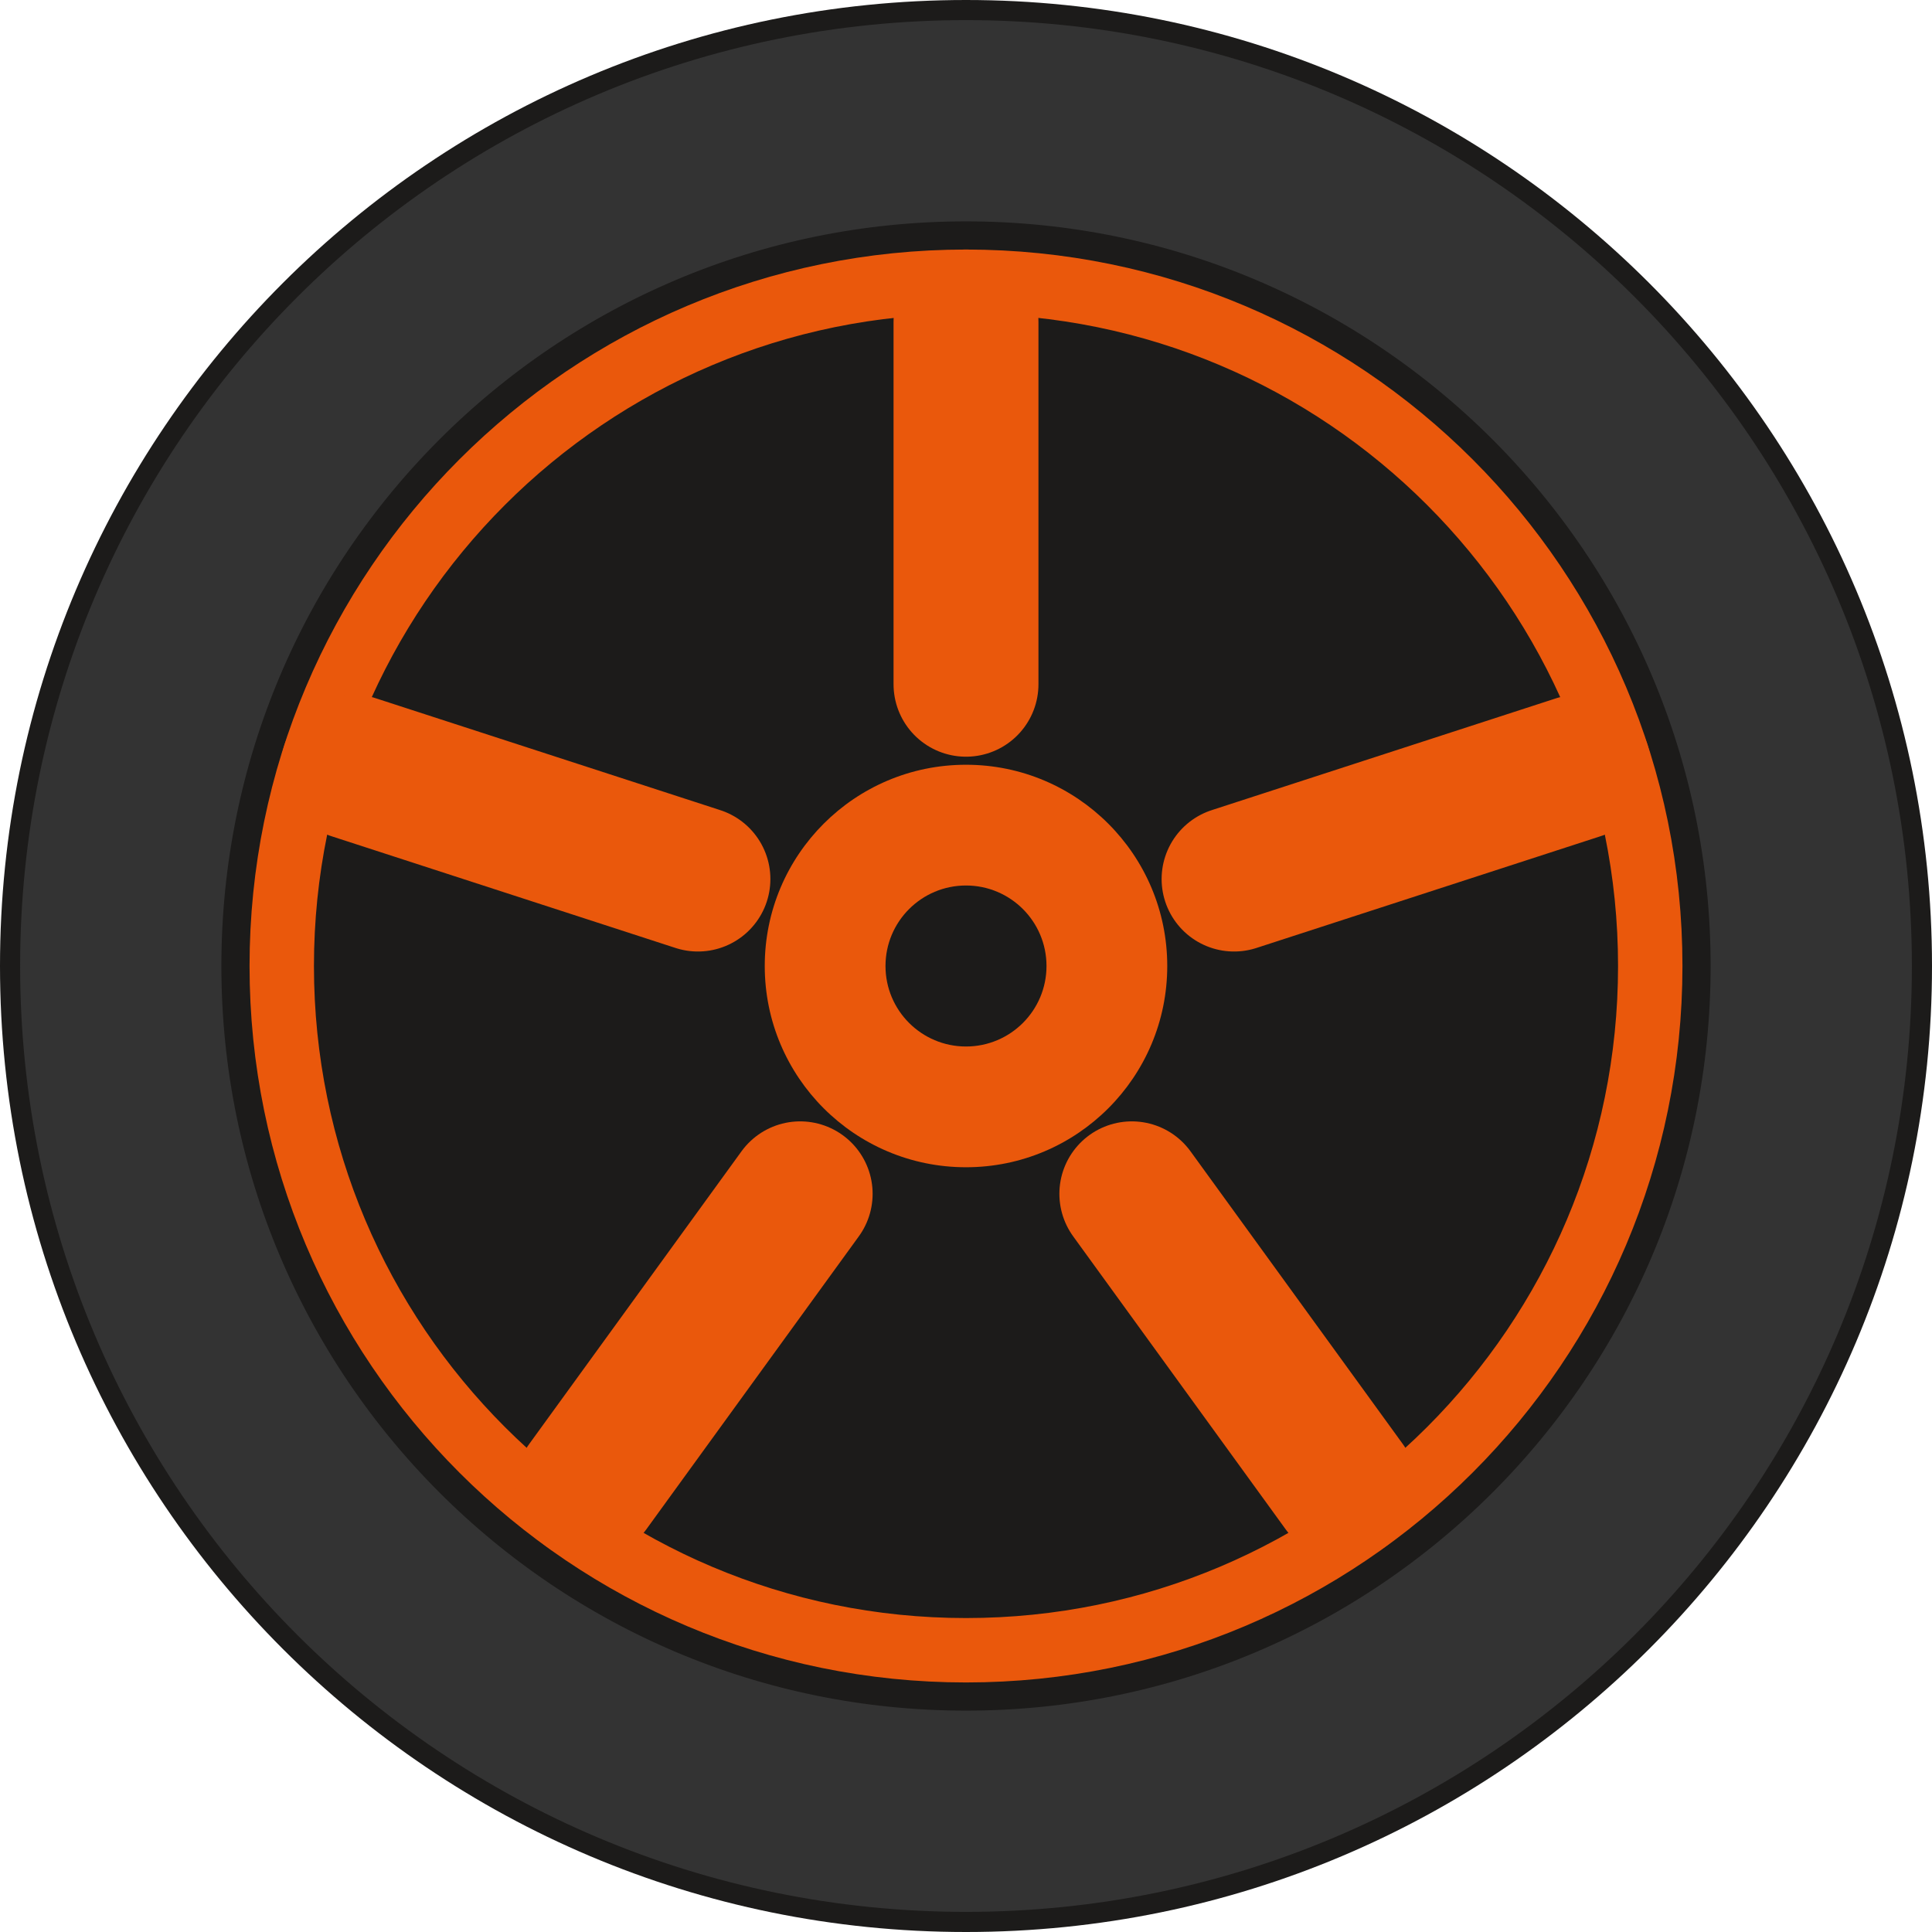
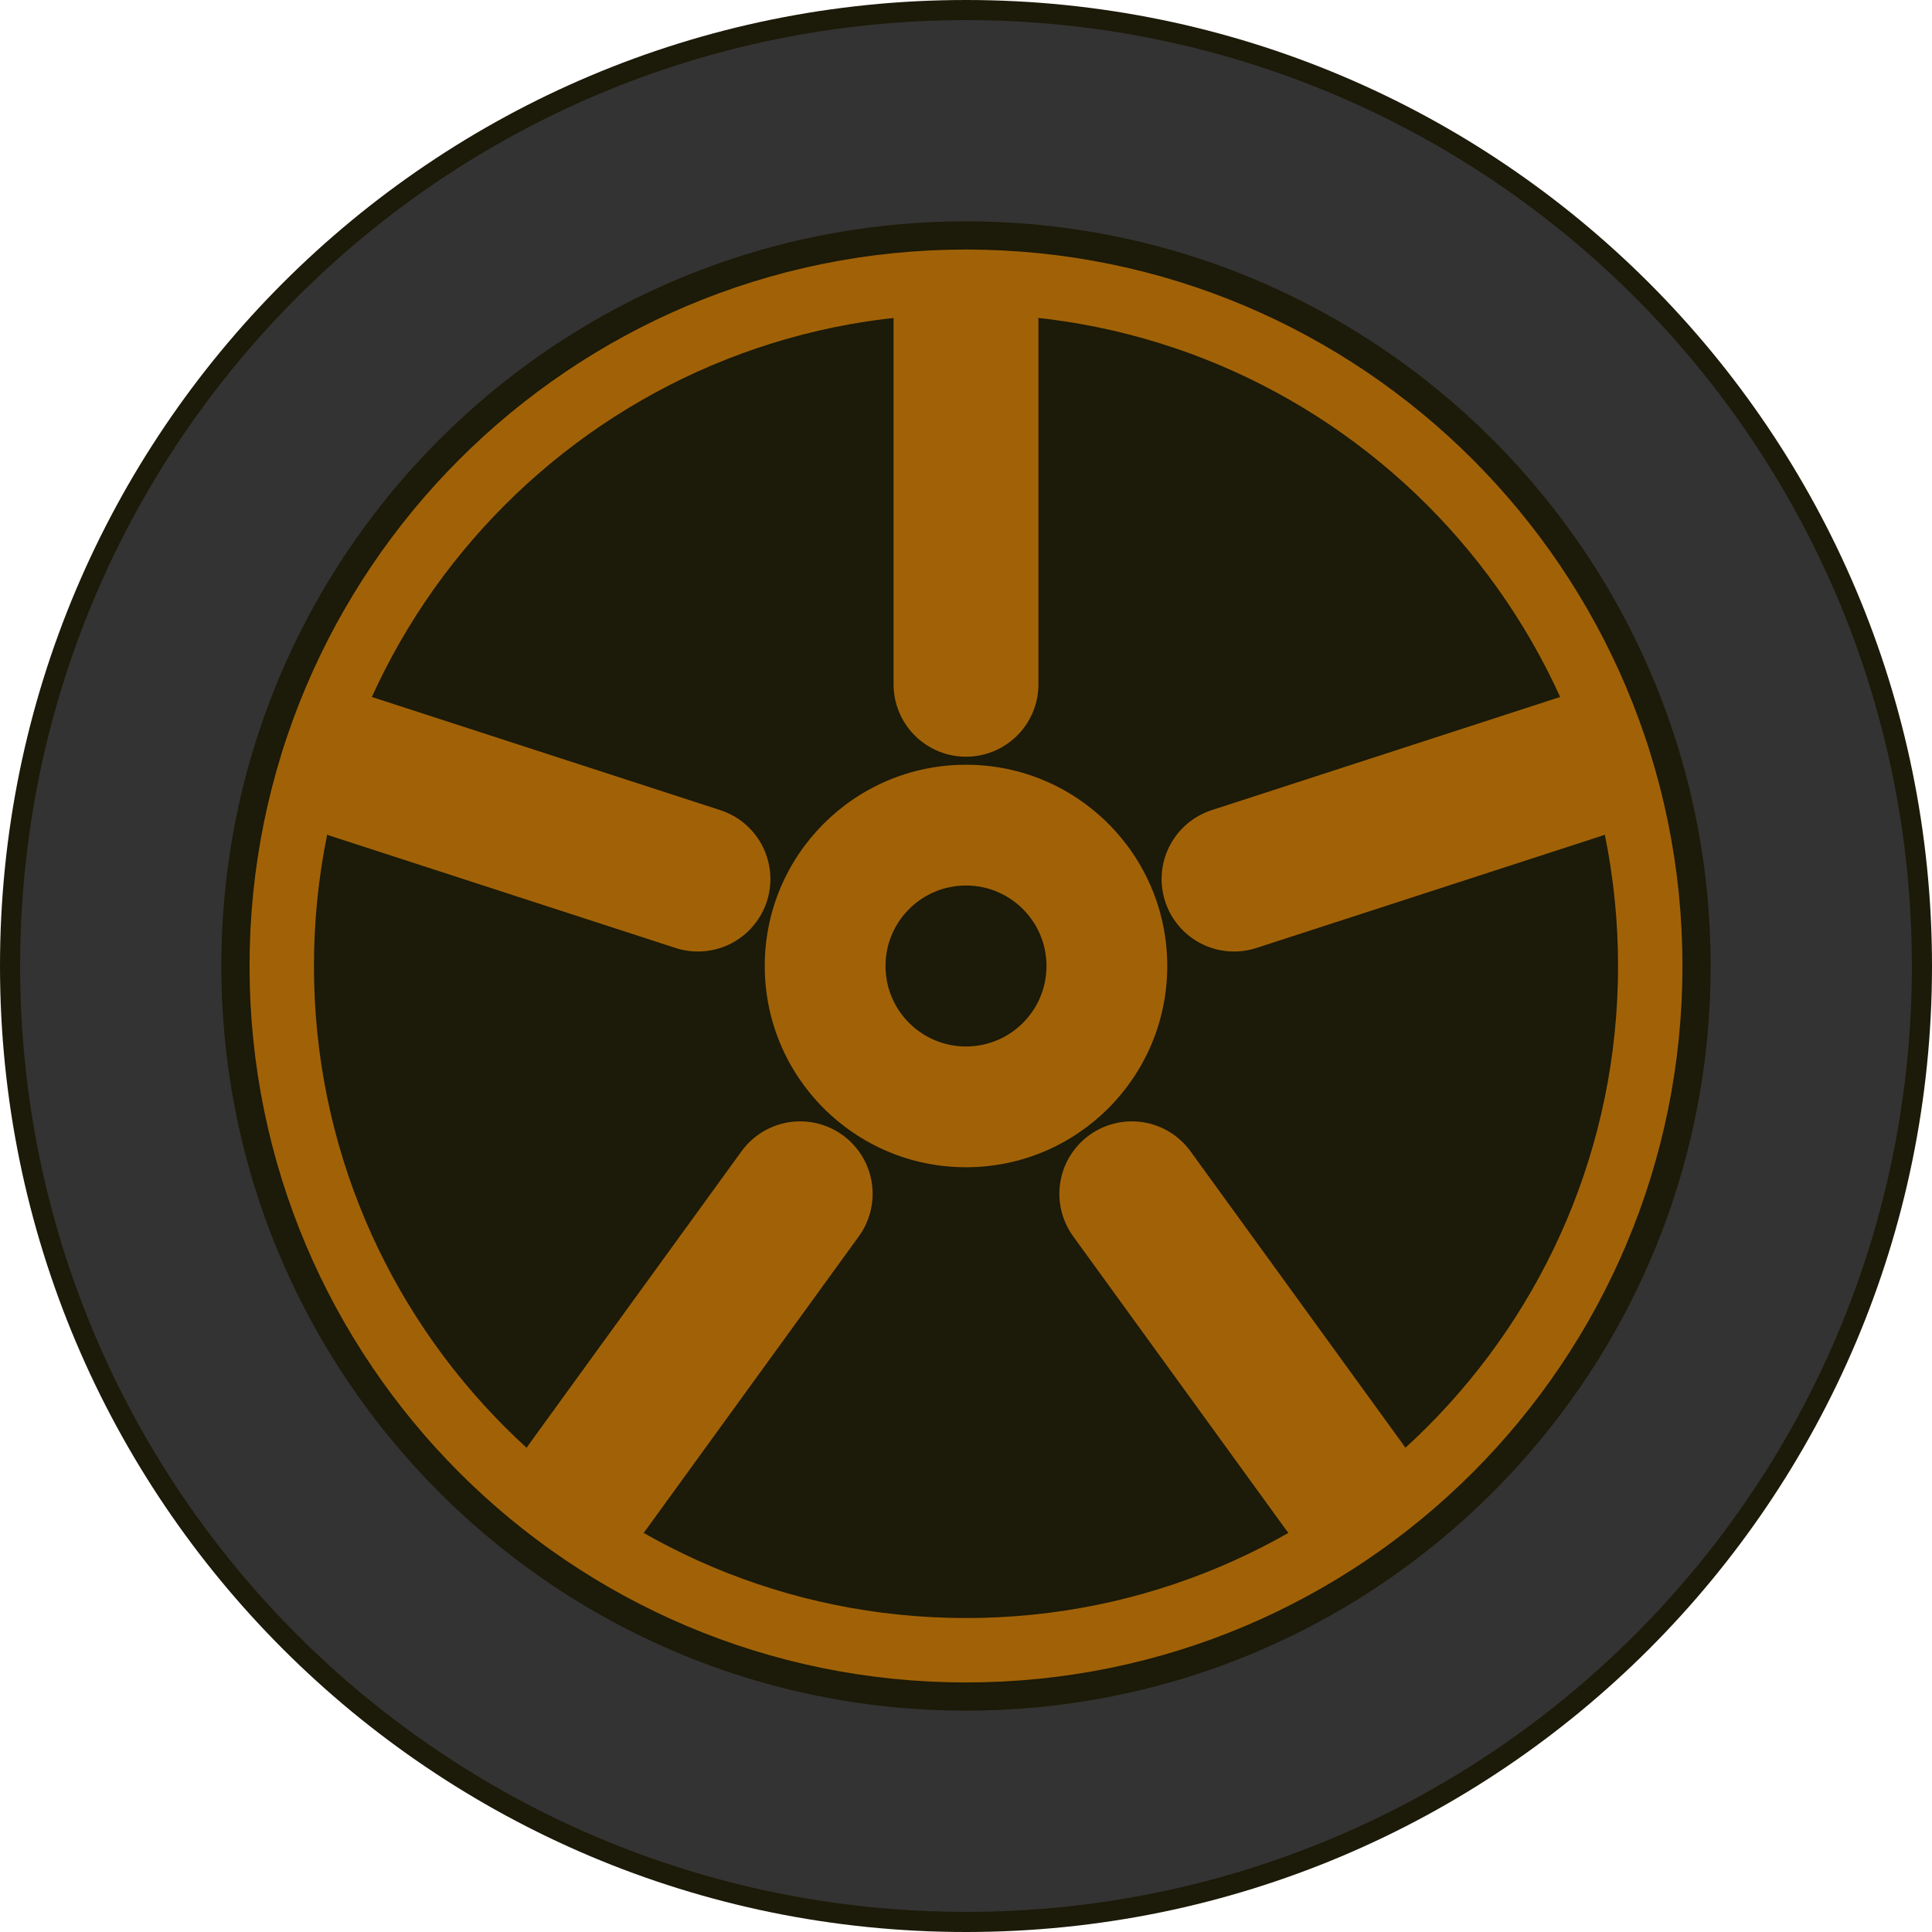
<svg xmlns="http://www.w3.org/2000/svg" viewBox="0 0 24 24" width="24" height="24">
-   <circle cx="12" cy="12" r="12" fill="#1C1B1A" />
+   <circle cx="12" cy="12" r="12" fill="#1C1A08" />
  <circle cx="12" cy="12" r="10.5" fill="none" stroke="#333" stroke-width="2.5" />
-   <circle cx="12" cy="12" r="8.5" fill="none" stroke="#EA580C" stroke-width="0.8" />
-   <line x1="12.00" y1="8.50" x2="12.00" y2="4.00" stroke="#EA580C" stroke-width="1.8" stroke-linecap="round" />
-   <line x1="15.33" y1="10.92" x2="19.61" y2="9.53" stroke="#EA580C" stroke-width="1.8" stroke-linecap="round" />
-   <line x1="14.06" y1="14.83" x2="16.70" y2="18.47" stroke="#EA580C" stroke-width="1.8" stroke-linecap="round" />
-   <line x1="9.94" y1="14.83" x2="7.30" y2="18.47" stroke="#EA580C" stroke-width="1.8" stroke-linecap="round" />
-   <line x1="8.67" y1="10.92" x2="4.39" y2="9.53" stroke="#EA580C" stroke-width="1.8" stroke-linecap="round" />
-   <circle cx="12" cy="12" r="2.5" fill="#EA580C" />
-   <circle cx="12" cy="12" r="1" fill="#1C1B1A" />
+   <circle cx="12" cy="12" r="8.5" fill="none" stroke="#A16207" stroke-width="0.8" />
+   <line x1="12.00" y1="8.50" x2="12.00" y2="4.00" stroke="#A16207" stroke-width="1.8" stroke-linecap="round" />
+   <line x1="15.33" y1="10.92" x2="19.61" y2="9.53" stroke="#A16207" stroke-width="1.8" stroke-linecap="round" />
+   <line x1="14.06" y1="14.83" x2="16.70" y2="18.47" stroke="#A16207" stroke-width="1.8" stroke-linecap="round" />
+   <line x1="9.94" y1="14.83" x2="7.30" y2="18.47" stroke="#A16207" stroke-width="1.8" stroke-linecap="round" />
+   <line x1="8.67" y1="10.92" x2="4.39" y2="9.53" stroke="#A16207" stroke-width="1.8" stroke-linecap="round" />
+   <circle cx="12" cy="12" r="2.5" fill="#A16207" />
+   <circle cx="12" cy="12" r="1" fill="#1C1A08" />
</svg>
